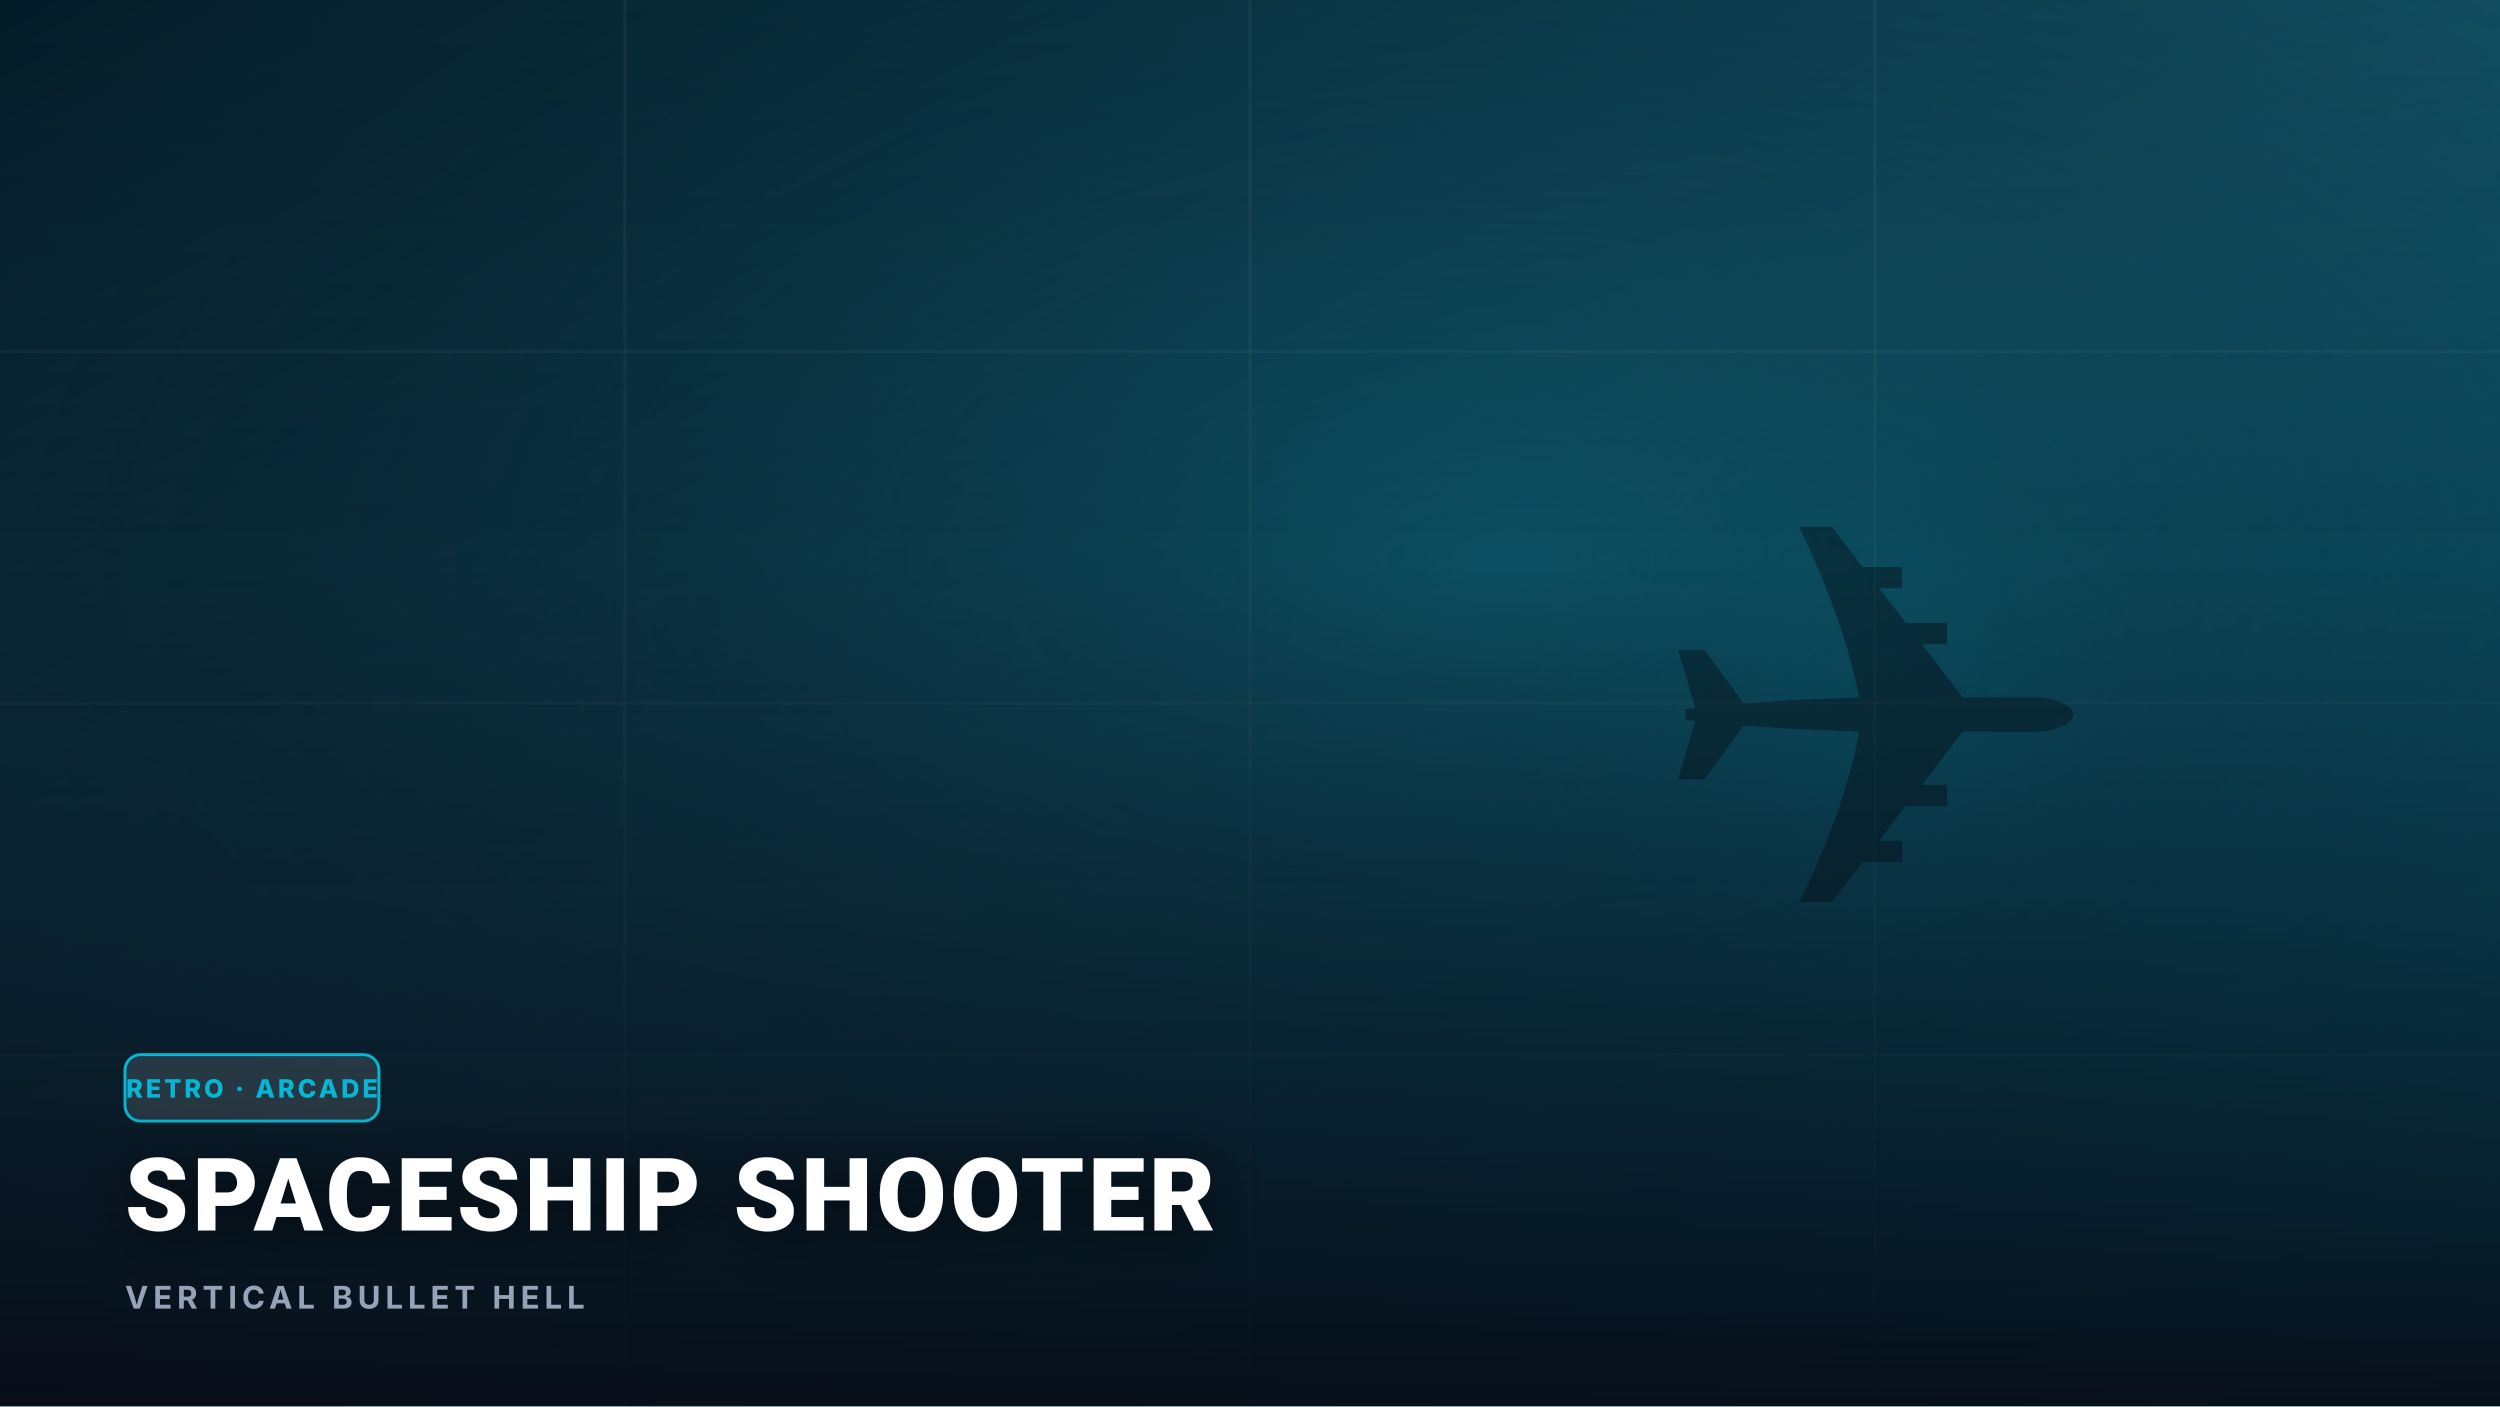
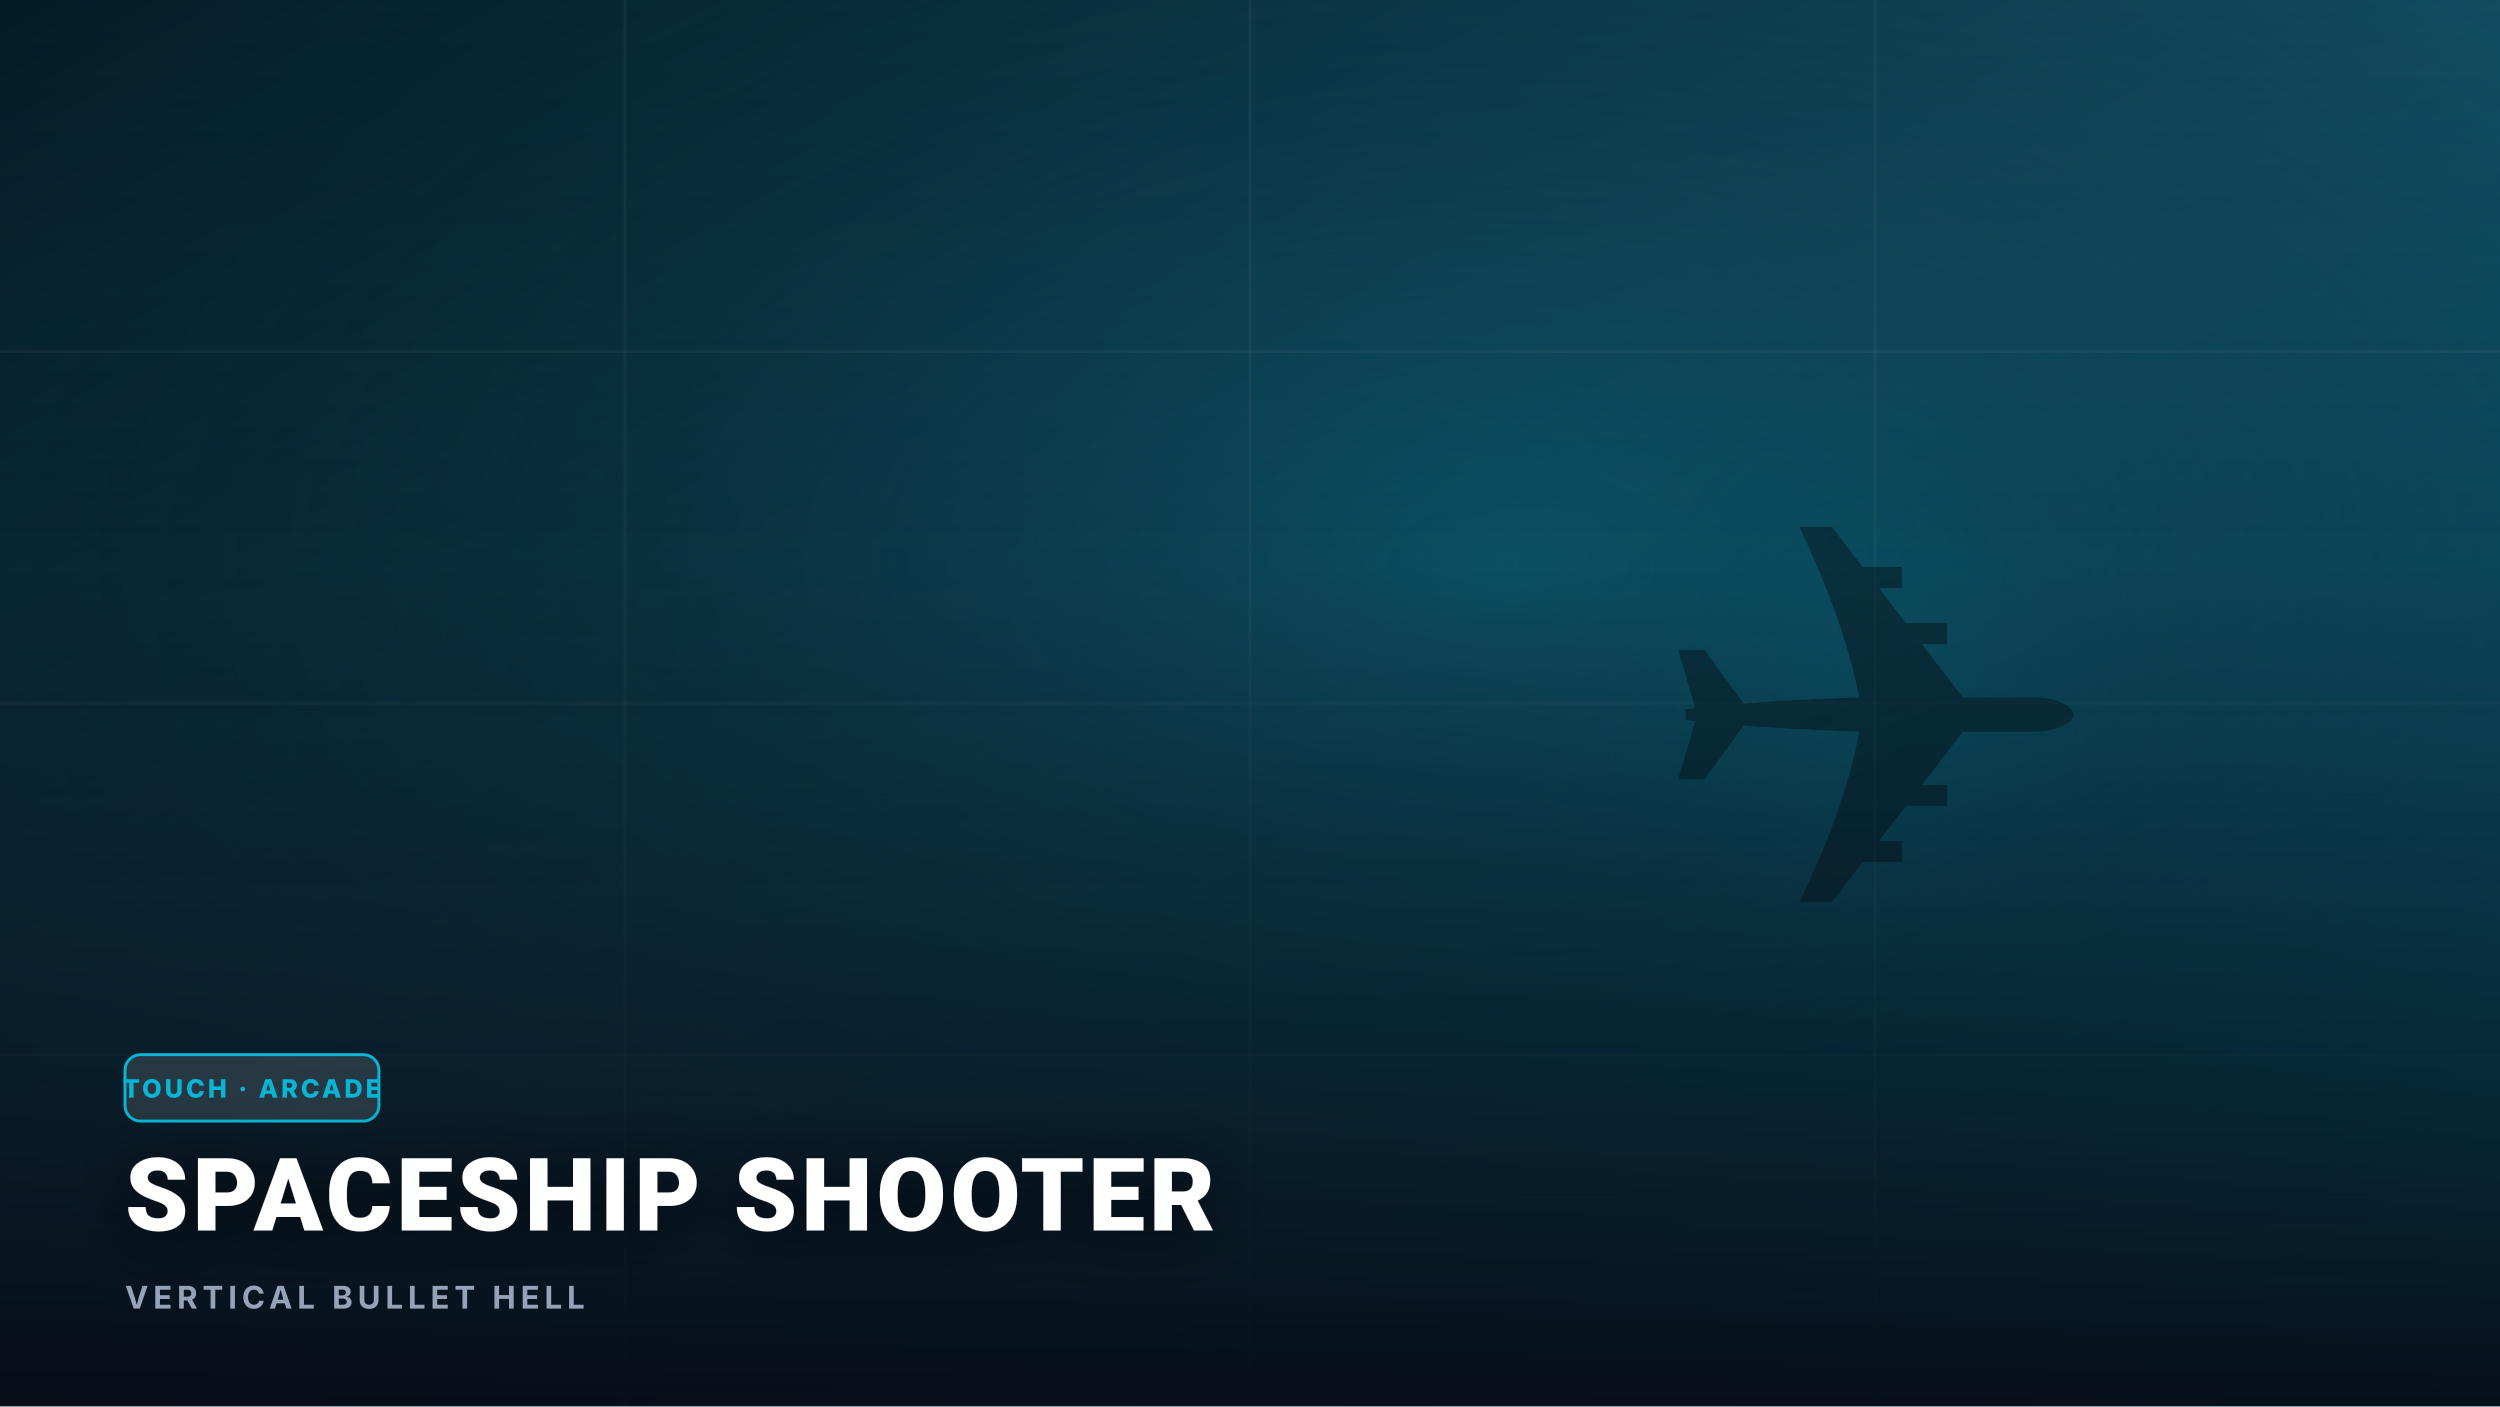
<svg xmlns="http://www.w3.org/2000/svg" viewBox="0 0 1280 720" width="1280" height="720">
  <defs>
    <linearGradient id="bg" x1="0%" y1="0%" x2="100%" y2="100%">
      <stop offset="0%" stop-color="#04202c" />
      <stop offset="50%" stop-color="#155e75" />
      <stop offset="100%" stop-color="#0891b2" />
    </linearGradient>
    <radialGradient id="glow" cx="60%" cy="40%" r="60%">
      <stop offset="0%" stop-color="#06b6d4" stop-opacity="0.35" />
      <stop offset="100%" stop-color="#000" stop-opacity="0" />
    </radialGradient>
    <linearGradient id="overlay" x1="0%" y1="100%" x2="0%" y2="0%">
      <stop offset="0%" stop-color="#060913" stop-opacity="0.95" />
      <stop offset="60%" stop-color="#060913" stop-opacity="0.4" />
      <stop offset="100%" stop-color="#060913" stop-opacity="0.2" />
    </linearGradient>
  </defs>
  <rect width="1280" height="720" fill="url(#bg)" />
  <rect width="1280" height="720" fill="url(#glow)" />
  <g stroke="rgba(255,255,255,0.06)" stroke-width="1.5">
    <line x1="0" y1="180" x2="1280" y2="180" />
    <line x1="0" y1="360" x2="1280" y2="360" />
    <line x1="0" y1="540" x2="1280" y2="540" />
    <line x1="320" y1="0" x2="320" y2="720" />
    <line x1="640" y1="0" x2="640" y2="720" />
    <line x1="960" y1="0" x2="960" y2="720" />
  </g>
  <text x="960" y="468" font-size="280" text-anchor="middle" opacity="0.35" filter="drop-shadow(0 0 40px #06b6d4)">✈️</text>
  <rect width="1280" height="720" fill="url(#overlay)" />
  <g transform="translate(64, 540)">
    <rect width="130" height="34" rx="8" fill="rgba(255,255,255,0.12)" stroke="#06b6d4" stroke-width="1.5" />
-     <text x="65" y="22" font-family="-apple-system, sans-serif" font-size="13" font-weight="800" fill="#06b6d4" text-anchor="middle" letter-spacing="1.5">RETRO · ARCADE</text>
+     <text x="65" y="22" font-family="-apple-system, sans-serif" font-size="13" font-weight="800" fill="#06b6d4" text-anchor="middle" letter-spacing="1.5">TOUCH · ARCADE</text>
    <text x="0" y="90" font-family="-apple-system, 'Segoe UI', Roboto, sans-serif" font-size="52" font-weight="900" fill="#FFFFFF" letter-spacing="2" filter="drop-shadow(0 4px 16px rgba(0,0,0,0.8))">SPACESHIP SHOOTER</text>
    <text x="0" y="130" font-family="-apple-system, sans-serif" font-size="16" font-weight="700" fill="#94A3B8" letter-spacing="2.5">VERTICAL BULLET HELL</text>
  </g>
</svg>
